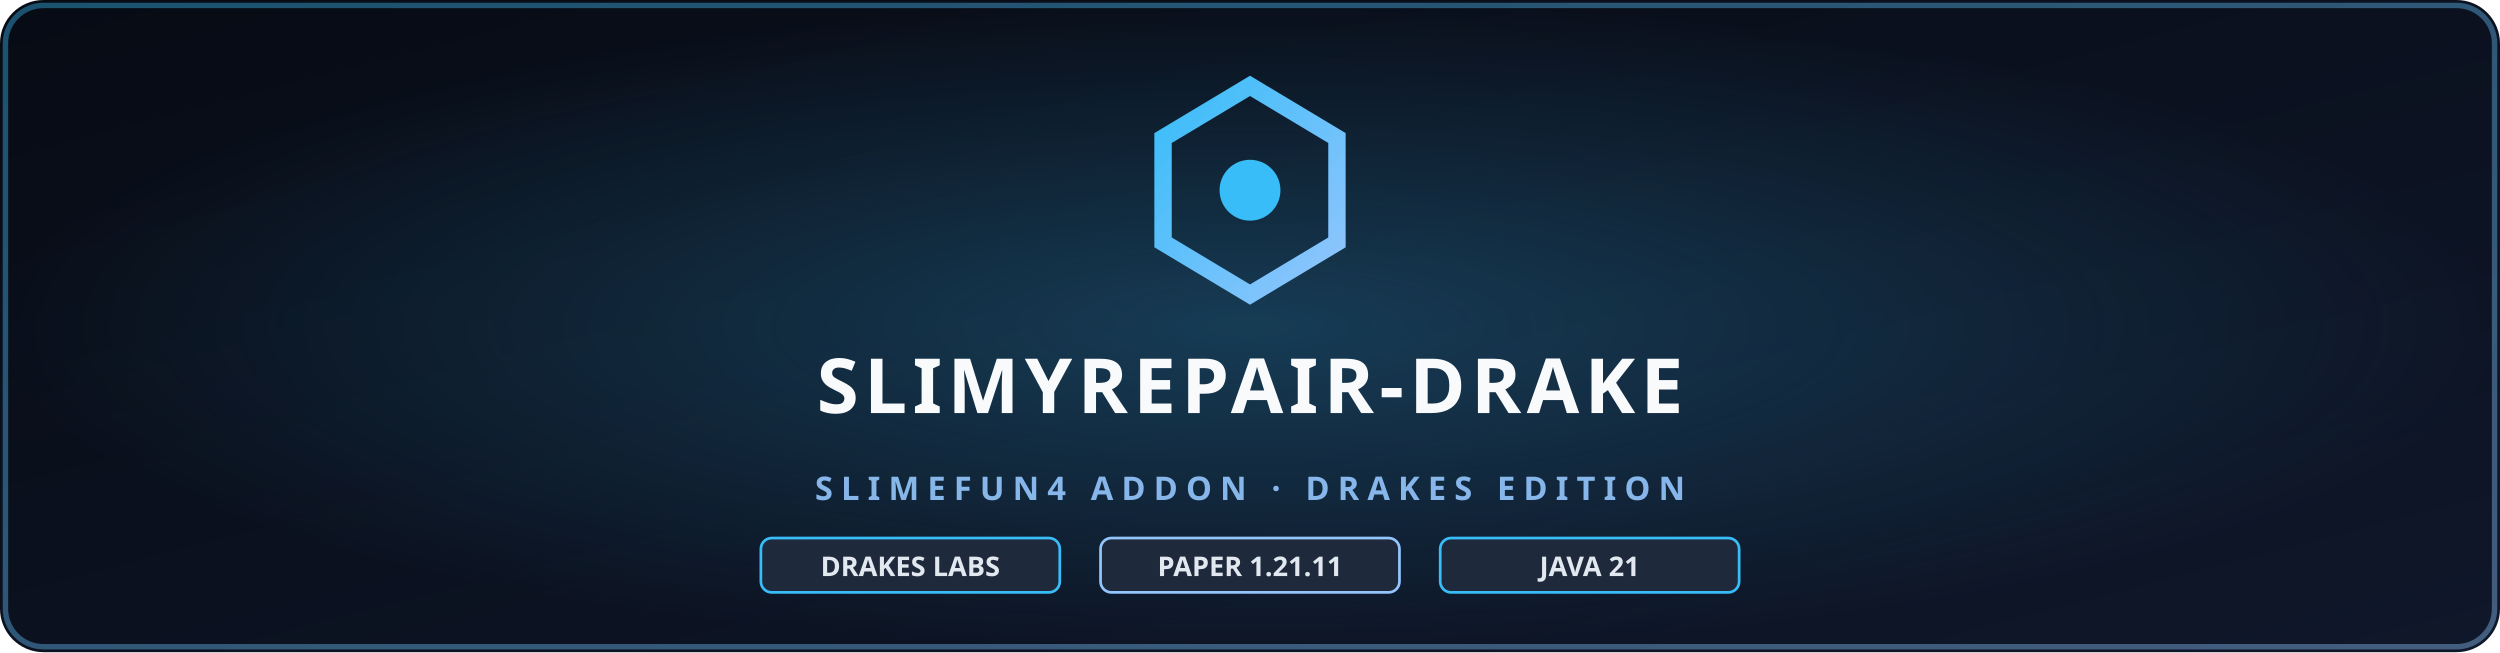
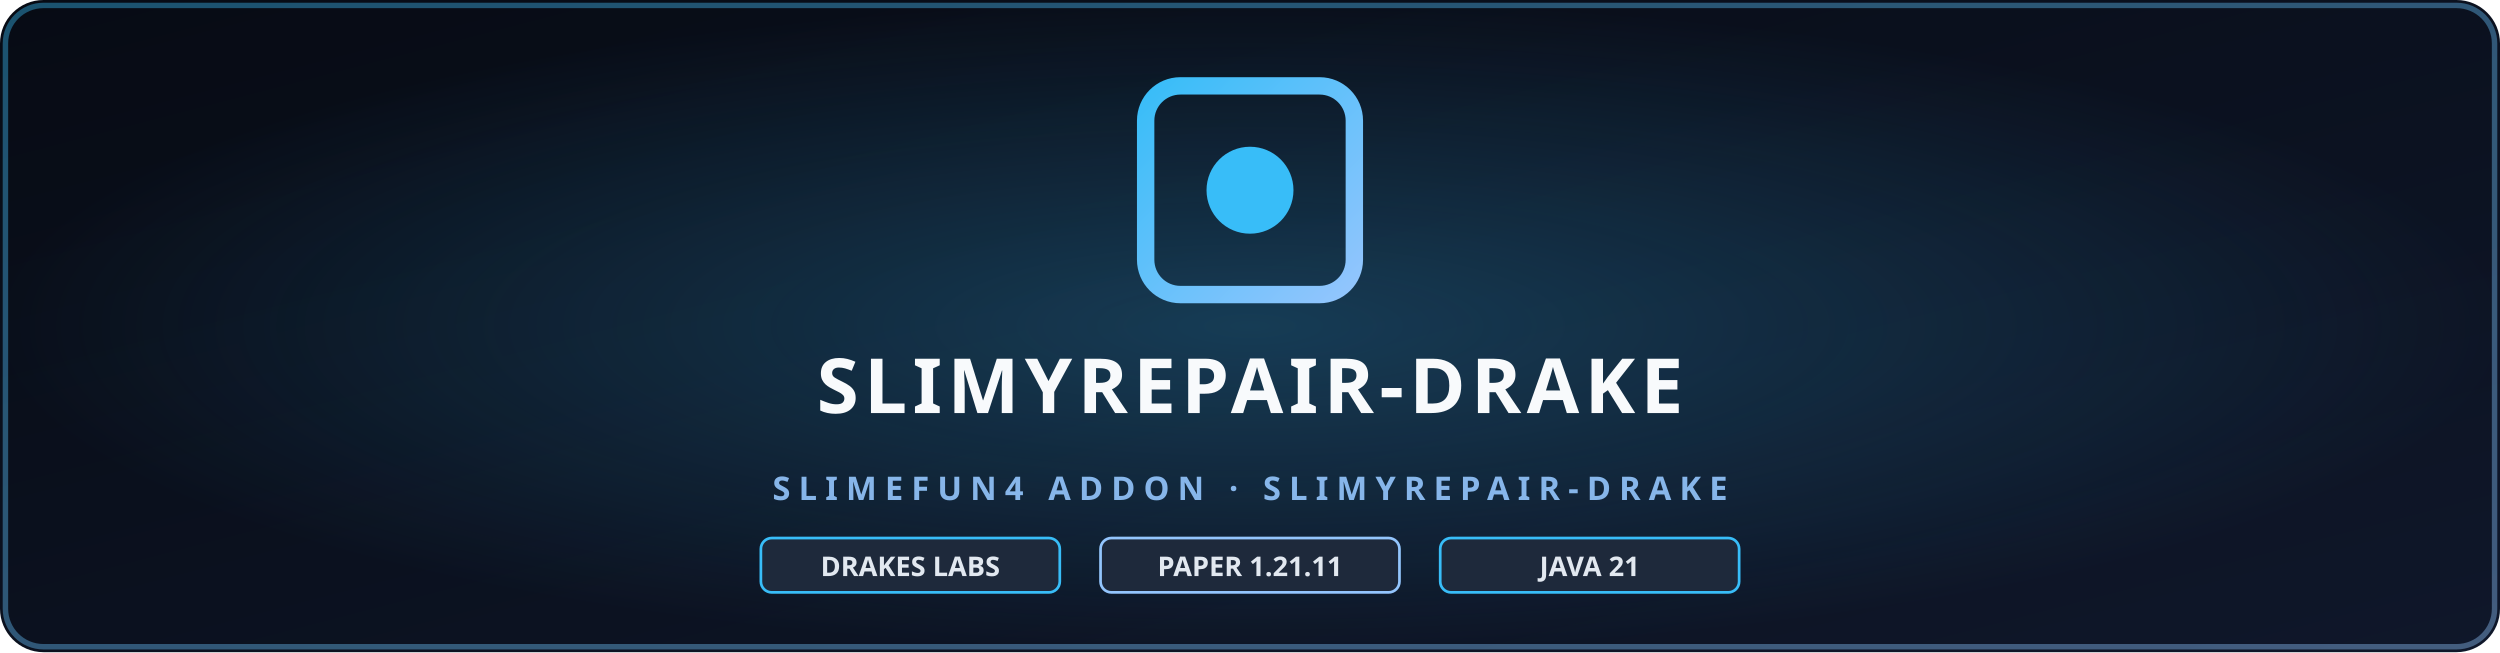
<svg xmlns="http://www.w3.org/2000/svg" viewBox="0 0 920 240" width="920" height="240" role="img" aria-label="SlimyRepair-drake Banner">
  <defs>
    <linearGradient id="bFondo" x1="0" y1="0" x2="1" y2="1">
      <stop offset="0%" stop-color="#070B14" />
      <stop offset="100%" stop-color="#0F172A" />
    </linearGradient>
    <linearGradient id="acG" x1="0" y1="0" x2="1" y2="1">
      <stop offset="0%" stop-color="#38BDF8" />
      <stop offset="100%" stop-color="#93C5FD" />
    </linearGradient>
    <radialGradient id="bHalo" cx="50%" cy="50%" r="50%">
      <stop offset="0%" stop-color="#38BDF8" stop-opacity="0.25" />
      <stop offset="100%" stop-color="#38BDF8" stop-opacity="0" />
    </radialGradient>
  </defs>
  <rect width="920" height="240" rx="16" fill="url(#bFondo)" />
  <rect width="920" height="240" rx="16" fill="url(#bHalo)" />
  <rect x="2" y="2" width="916" height="236" rx="14" fill="none" stroke="url(#acG)" stroke-width="2" opacity="0.4" />
  <g transform="translate(460,70) scale(1.6)">
-     <polygon points="0,-24 20,-12 20,12 0,24 -20,12 -20,-12" fill="none" stroke="url(#acG)" stroke-width="4" />
-     <circle cx="0" cy="0" r="7" fill="#38BDF8" />
+     <rect x="-24" y="-24" width="48" height="48" rx="8" fill="none" stroke="url(#acG)" stroke-width="4" />
+     <circle cx="0" cy="0" r="10" fill="#38BDF8" />
  </g>
  <text x="460" y="152" text-anchor="middle" font-family="'Segoe UI', system-ui, -apple-system, sans-serif" font-weight="900" font-size="28" fill="#F8FAFC" letter-spacing="2">
    SLIMYREPAIR-DRAKE
  </text>
  <text x="460" y="184" text-anchor="middle" font-family="'Segoe UI', system-ui, -apple-system, sans-serif" font-weight="700" font-size="12" fill="#93C5FD" letter-spacing="3" opacity="0.9">
-     SLIMEFUN4 ADDON · DRAKES EDITION
+     SLIMEFUN4 ADDON · SLIMYREPAIR-DRAKE
  </text>
  <g transform="translate(460, 210)">
    <rect x="-180" y="-12" width="110" height="20" rx="4" fill="#1E293B" stroke="#38BDF8" stroke-width="1" />
    <text x="-125" y="2" text-anchor="middle" font-family="sans-serif" font-size="10" font-weight="700" fill="#E2E8F0">DRAKES LABS</text>
    <rect x="-55" y="-12" width="110" height="20" rx="4" fill="#1E293B" stroke="#93C5FD" stroke-width="1" />
    <text x="0" y="2" text-anchor="middle" font-family="sans-serif" font-size="10" font-weight="700" fill="#E2E8F0">PAPER 1.21.11</text>
    <rect x="70" y="-12" width="110" height="20" rx="4" fill="#1E293B" stroke="#38BDF8" stroke-width="1" />
    <text x="125" y="2" text-anchor="middle" font-family="sans-serif" font-size="10" font-weight="700" fill="#E2E8F0">JAVA 21</text>
  </g>
</svg>
